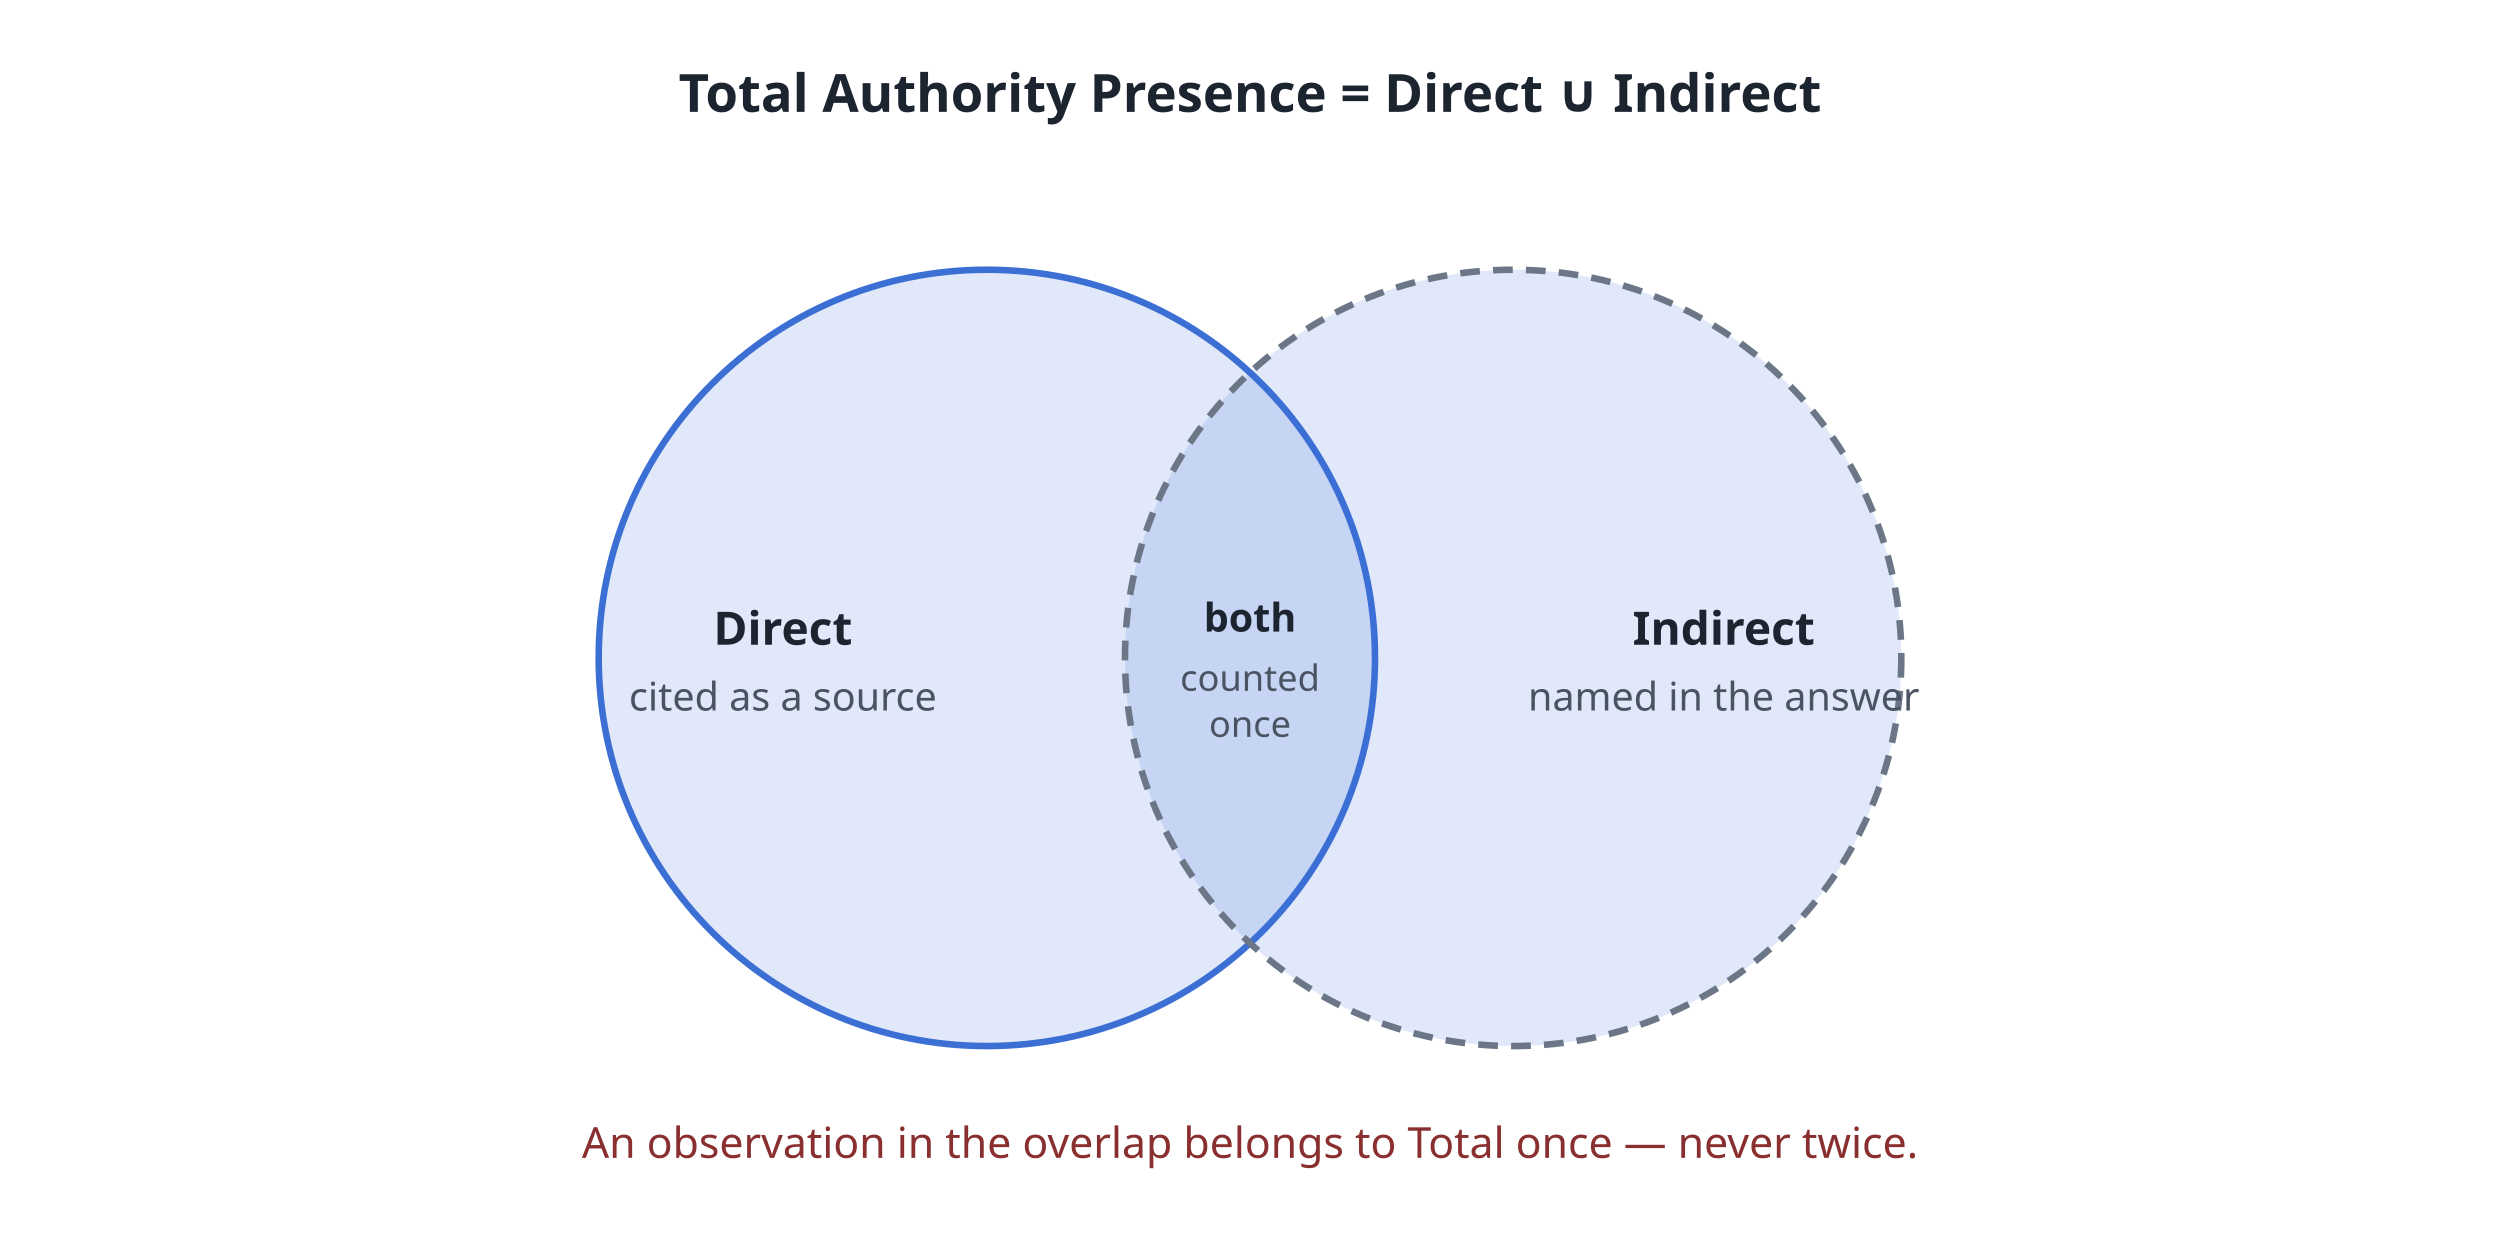
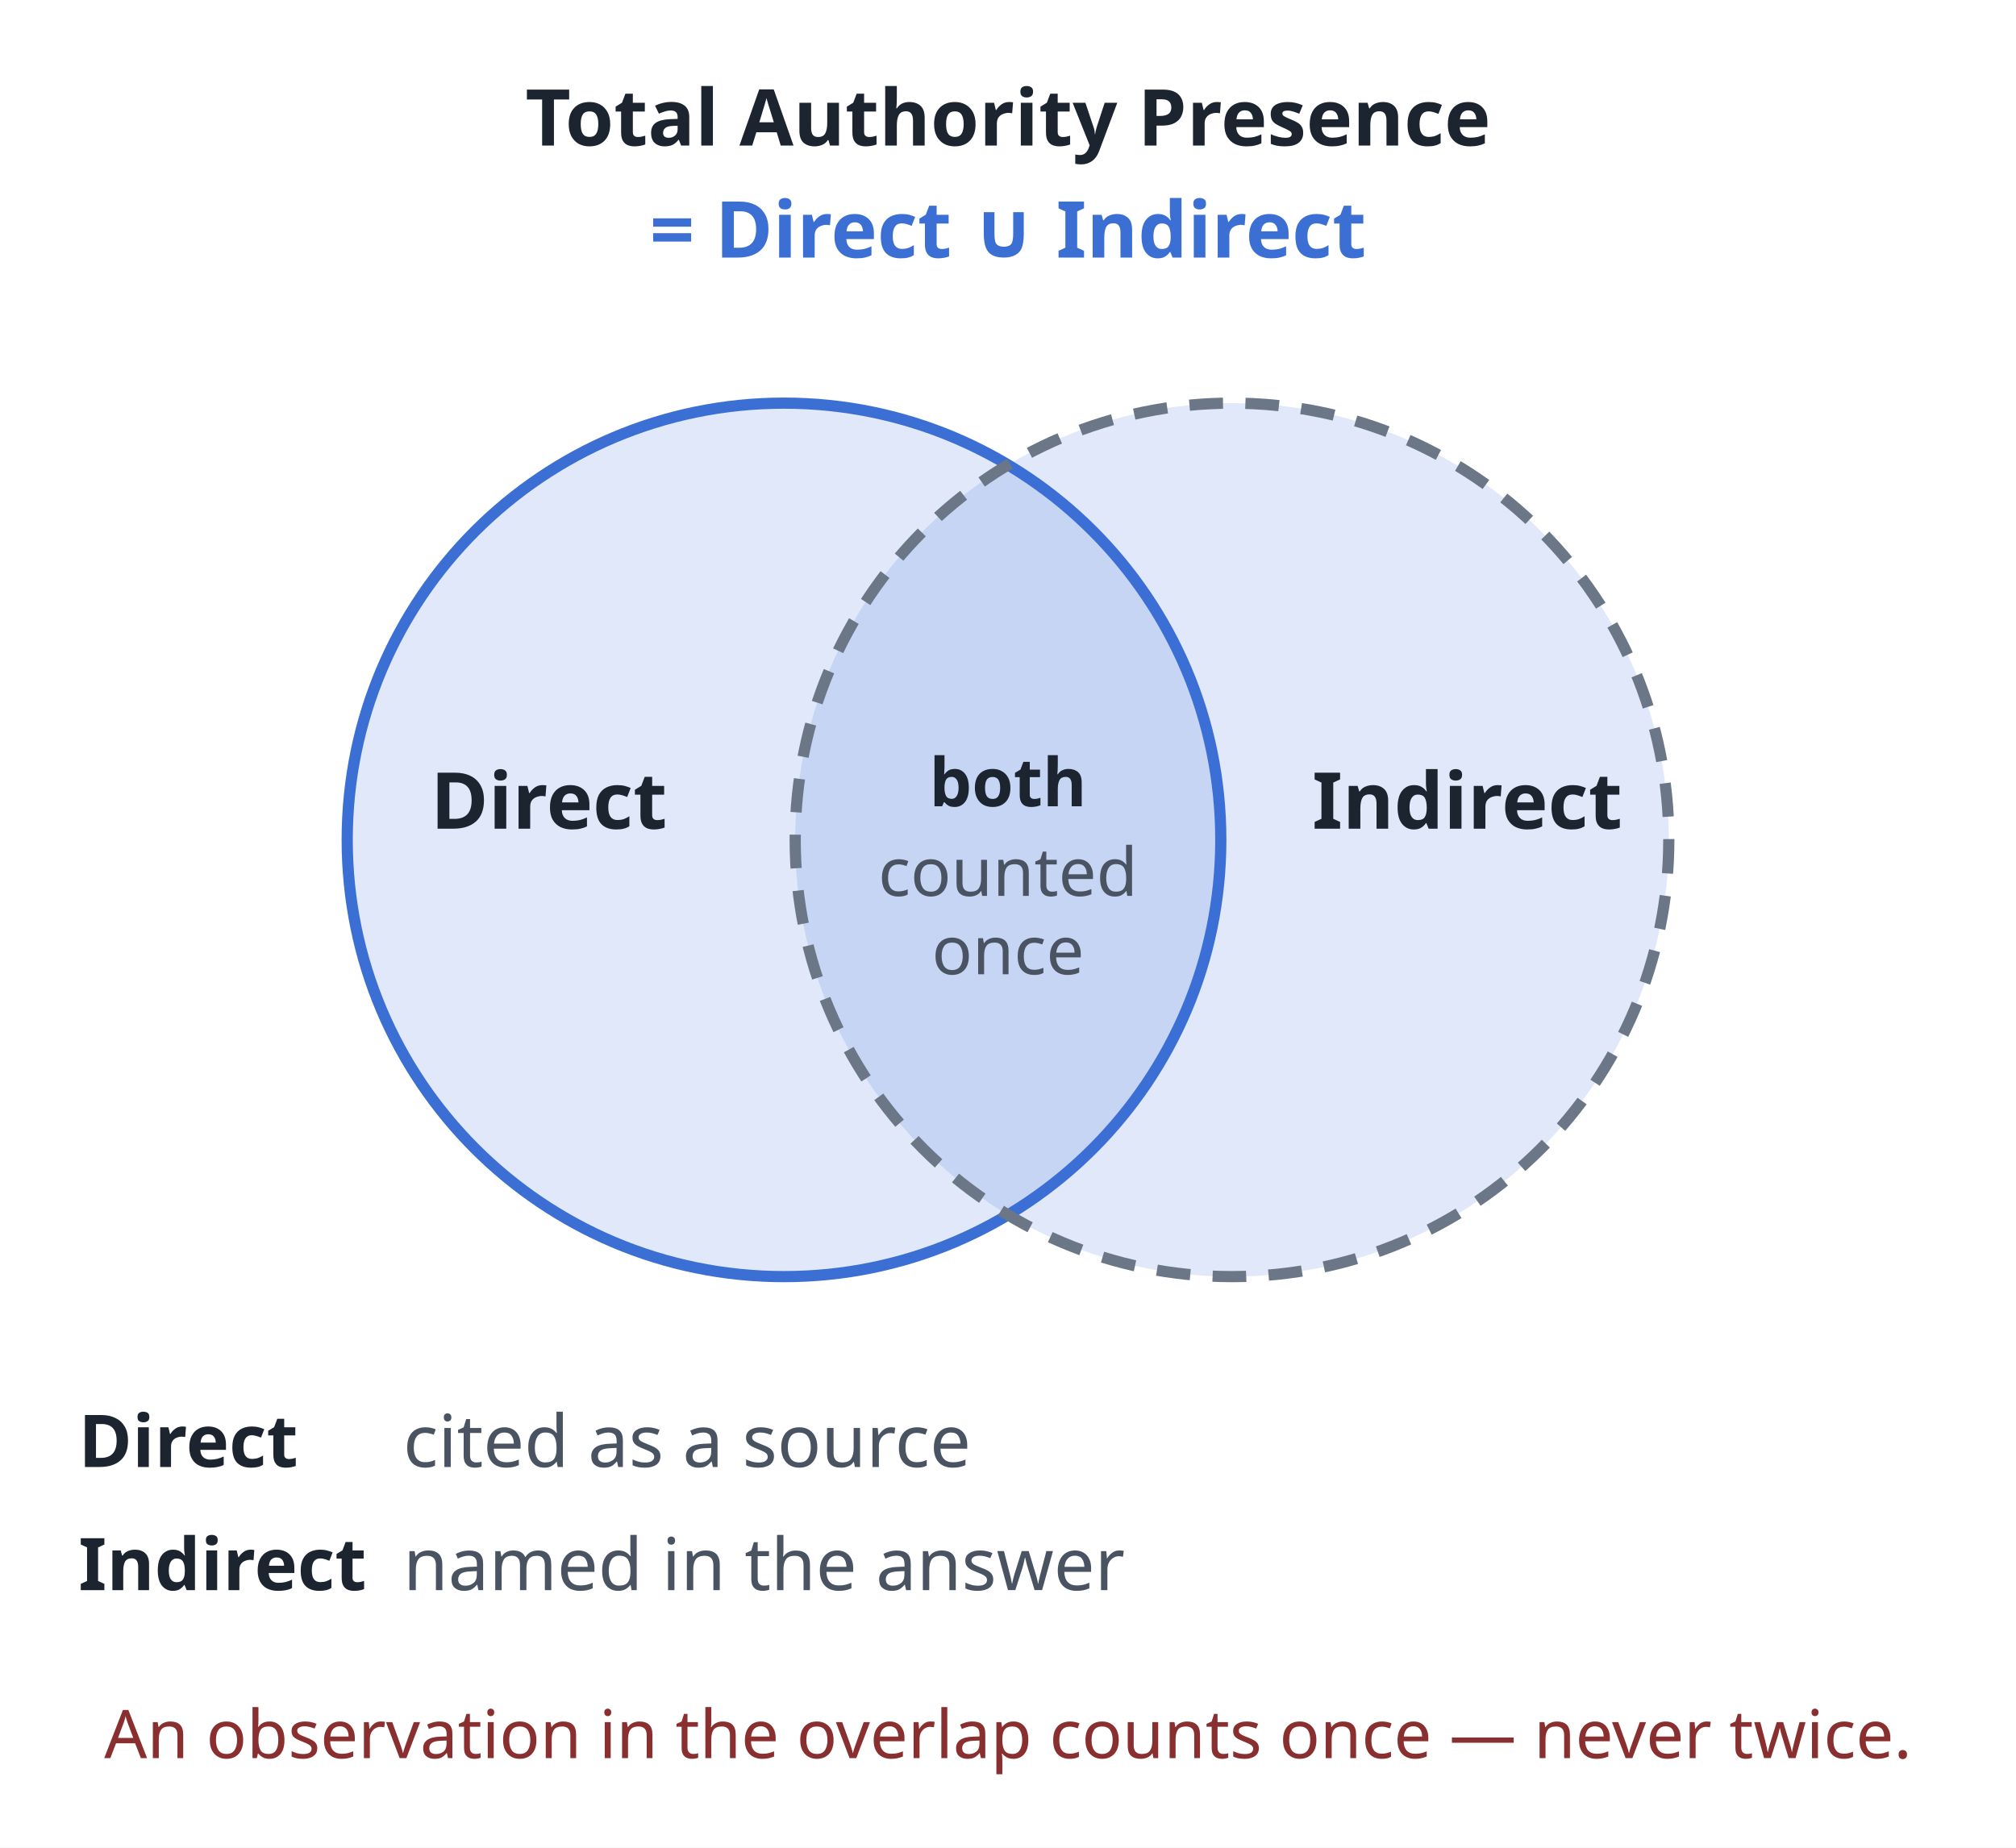
- <svg xmlns="http://www.w3.org/2000/svg" viewBox="0 0 760 380" role="img" aria-labelledby="apu1-title apu1-desc" font-family="system-ui, sans-serif">
-   <rect width="760" height="380" fill="#ffffff" />
-   <text x="380" y="34" font-size="16" font-weight="600" fill="#1c2430" text-anchor="middle">Total Authority Presence = Direct ∪ Indirect</text>
+ <svg xmlns="http://www.w3.org/2000/svg" viewBox="0 0 360 330" role="img" aria-labelledby="apu1-title apu1-desc" font-family="system-ui, sans-serif">
+   <rect width="360" height="330" fill="#ffffff" />
+   <text x="180" y="26" font-size="14" font-weight="600" fill="#1c2430" text-anchor="middle">Total Authority Presence</text>
+   <text x="180" y="46" font-size="14" font-weight="600" fill="#3b6fd4" text-anchor="middle">= Direct ∪ Indirect</text>
  <g>
-     <circle cx="300" cy="200" r="118" fill="#3b6fd4" fill-opacity="0.16" stroke="#3b6fd4" stroke-width="2" />
-     <circle cx="460" cy="200" r="118" fill="#3b6fd4" fill-opacity="0.16" stroke="#6b7686" stroke-width="2" stroke-dasharray="6 4" />
+     <circle cx="140" cy="150" r="78" fill="#3b6fd4" fill-opacity="0.16" stroke="#3b6fd4" stroke-width="2" />
+     <circle cx="220" cy="150" r="78" fill="#3b6fd4" fill-opacity="0.16" stroke="#6b7686" stroke-width="2" stroke-dasharray="6 4" />
  </g>
-   <text x="238" y="196" font-size="14" font-weight="600" fill="#1c2430" text-anchor="middle">Direct</text>
-   <text x="238" y="216" font-size="12" fill="#4a5361" text-anchor="middle">cited as a source</text>
-   <text x="524" y="196" font-size="14" font-weight="600" fill="#1c2430" text-anchor="middle">Indirect</text>
-   <text x="524" y="216" font-size="12" fill="#4a5361" text-anchor="middle">named in the answer</text>
-   <text x="380" y="192" font-size="12" font-weight="600" fill="#1c2430" text-anchor="middle">both</text>
-   <text x="380" y="210" font-size="11" fill="#4a5361" text-anchor="middle">counted</text>
-   <text x="380" y="224" font-size="11" fill="#4a5361" text-anchor="middle">once</text>
-   <text x="380" y="352" font-size="13" fill="#8a2f2f" text-anchor="middle">An observation in the overlap belongs to Total once — never twice.</text>
+   <text x="98" y="148" font-size="14" font-weight="600" fill="#1c2430" text-anchor="middle">Direct</text>
+   <text x="262" y="148" font-size="14" font-weight="600" fill="#1c2430" text-anchor="middle">Indirect</text>
+   <text x="180" y="144" font-size="12" font-weight="600" fill="#1c2430" text-anchor="middle">both</text>
+   <text x="180" y="160" font-size="12" fill="#4a5361" text-anchor="middle">counted</text>
+   <text x="180" y="174" font-size="12" fill="#4a5361" text-anchor="middle">once</text>
+   <text x="14" y="262" font-size="13" font-weight="600" fill="#1c2430">Direct</text>
+   <text x="72" y="262" font-size="13" fill="#4a5361">cited as a source</text>
+   <text x="14" y="284" font-size="13" font-weight="600" fill="#1c2430">Indirect</text>
+   <text x="72" y="284" font-size="13" fill="#4a5361">named in the answer</text>
+   <text x="180" y="314" font-size="12" fill="#8a2f2f" text-anchor="middle">An observation in the overlap counts once — never twice.</text>
</svg>
